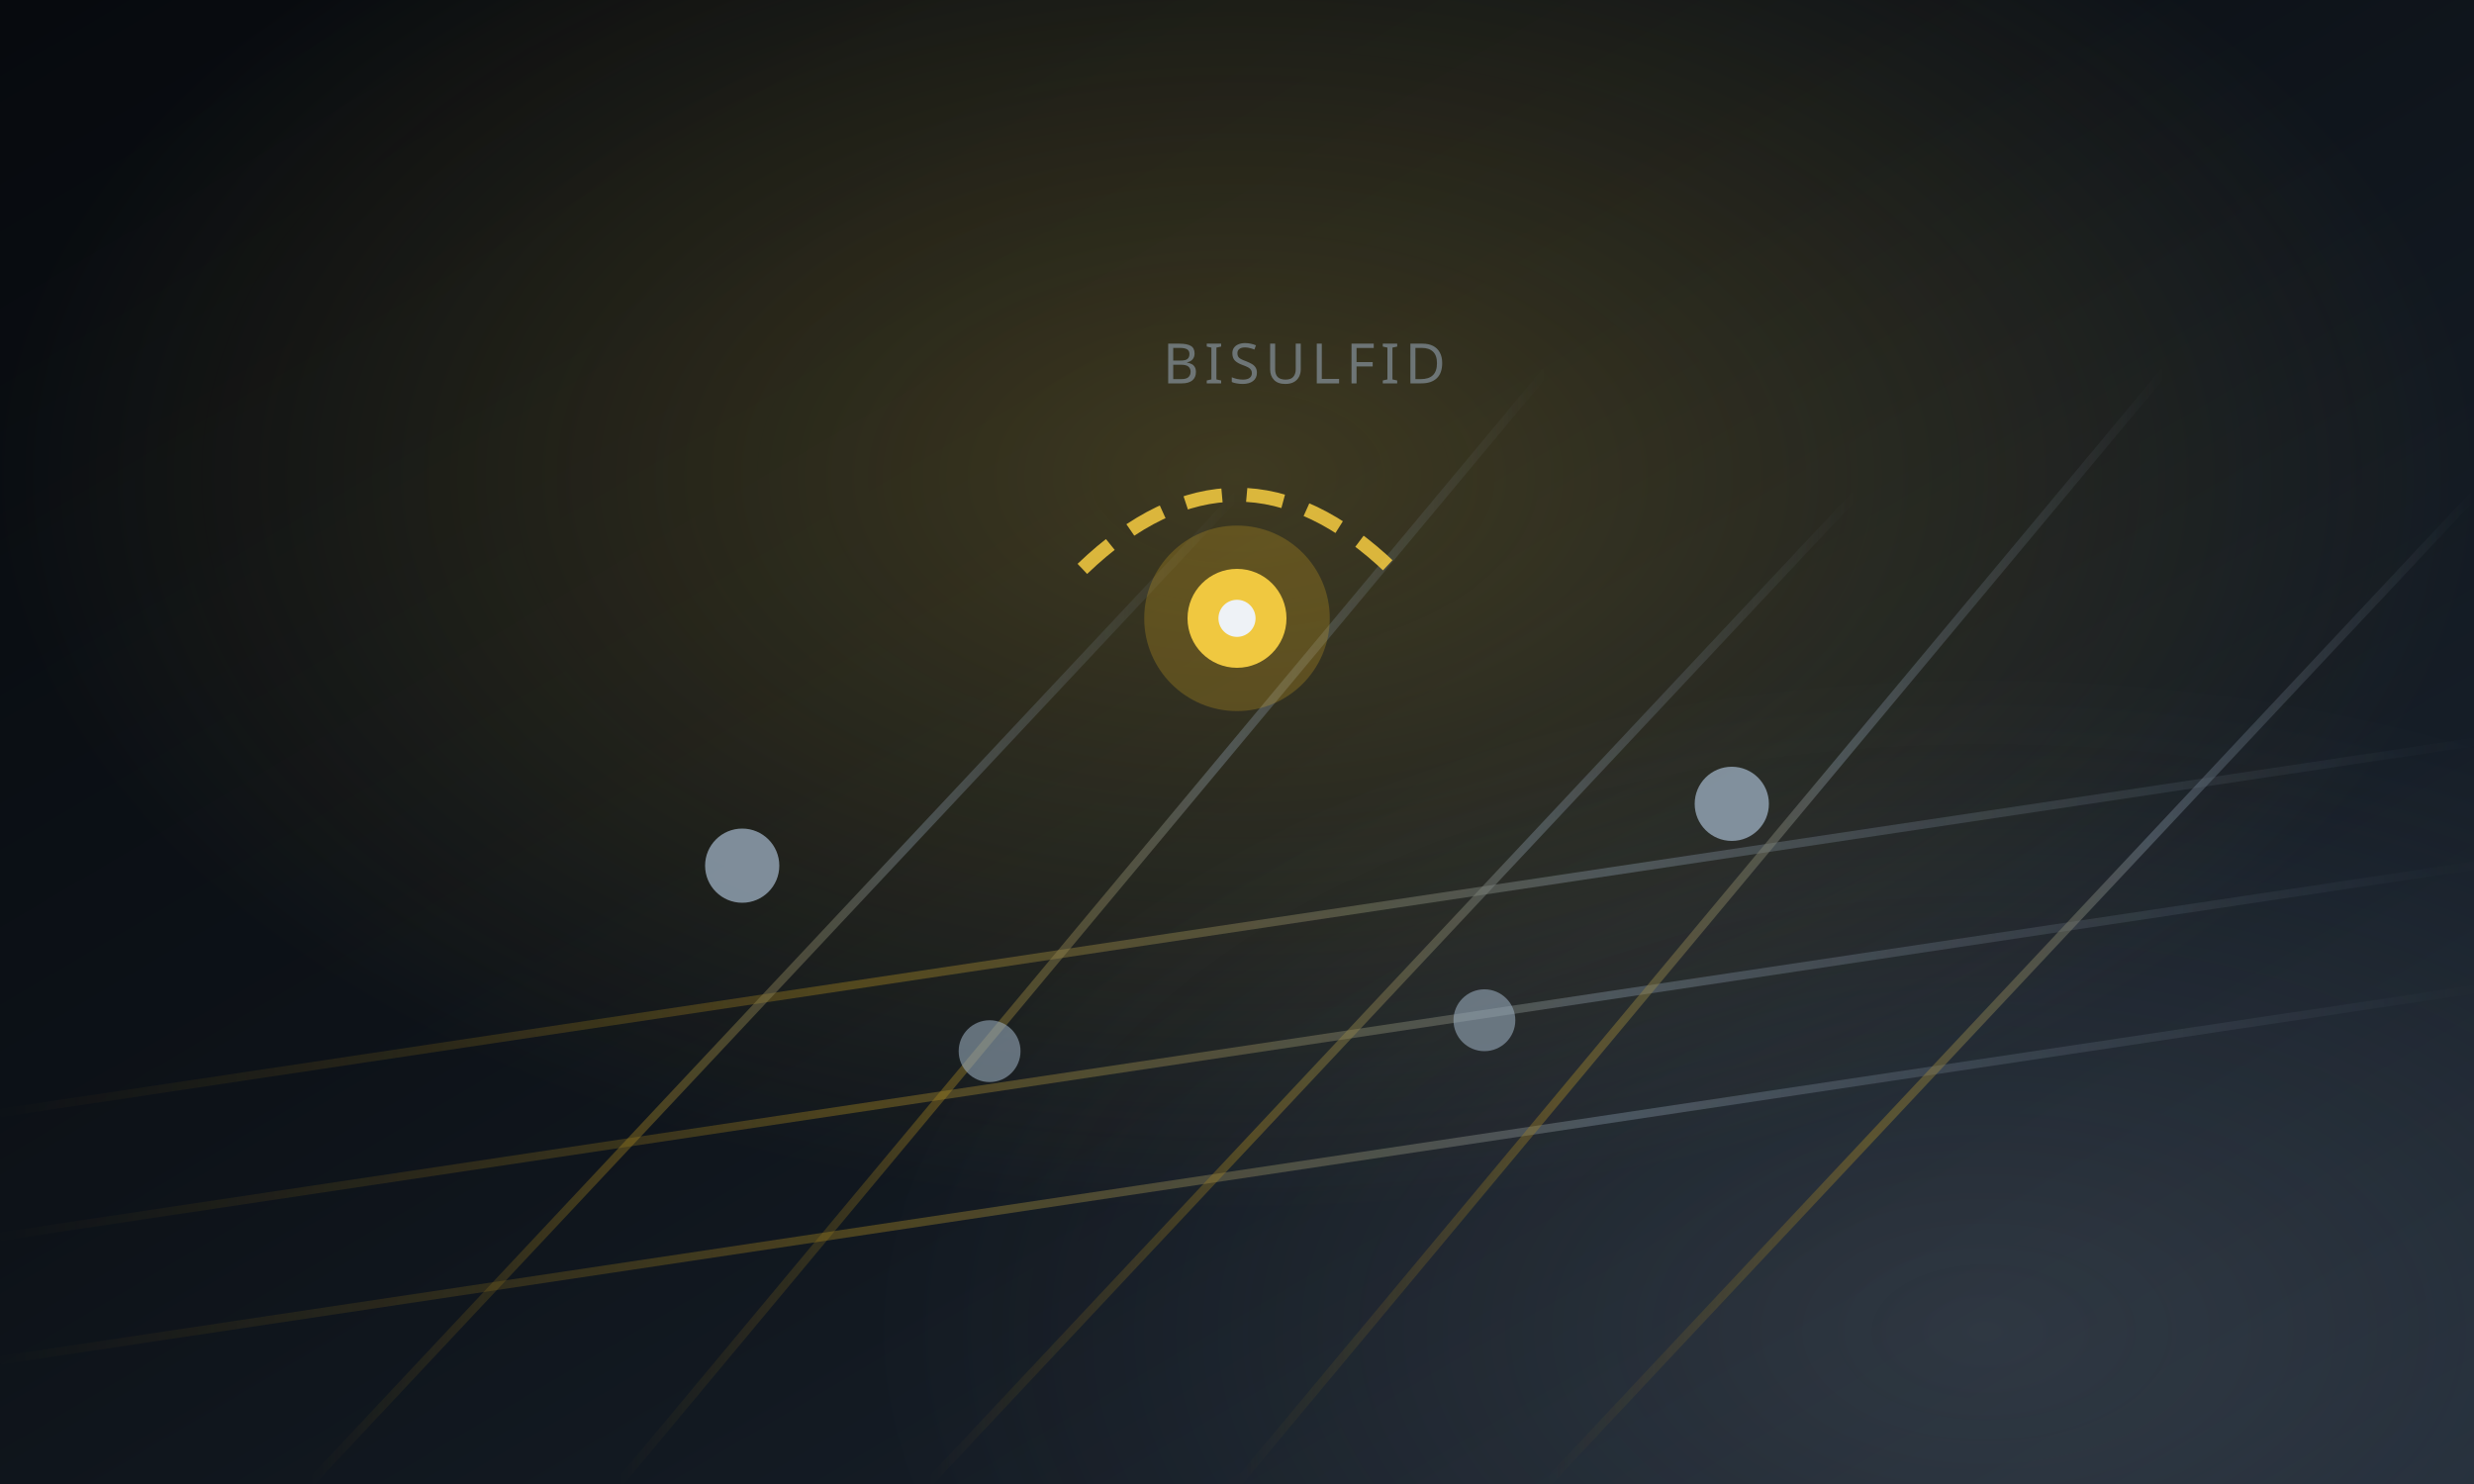
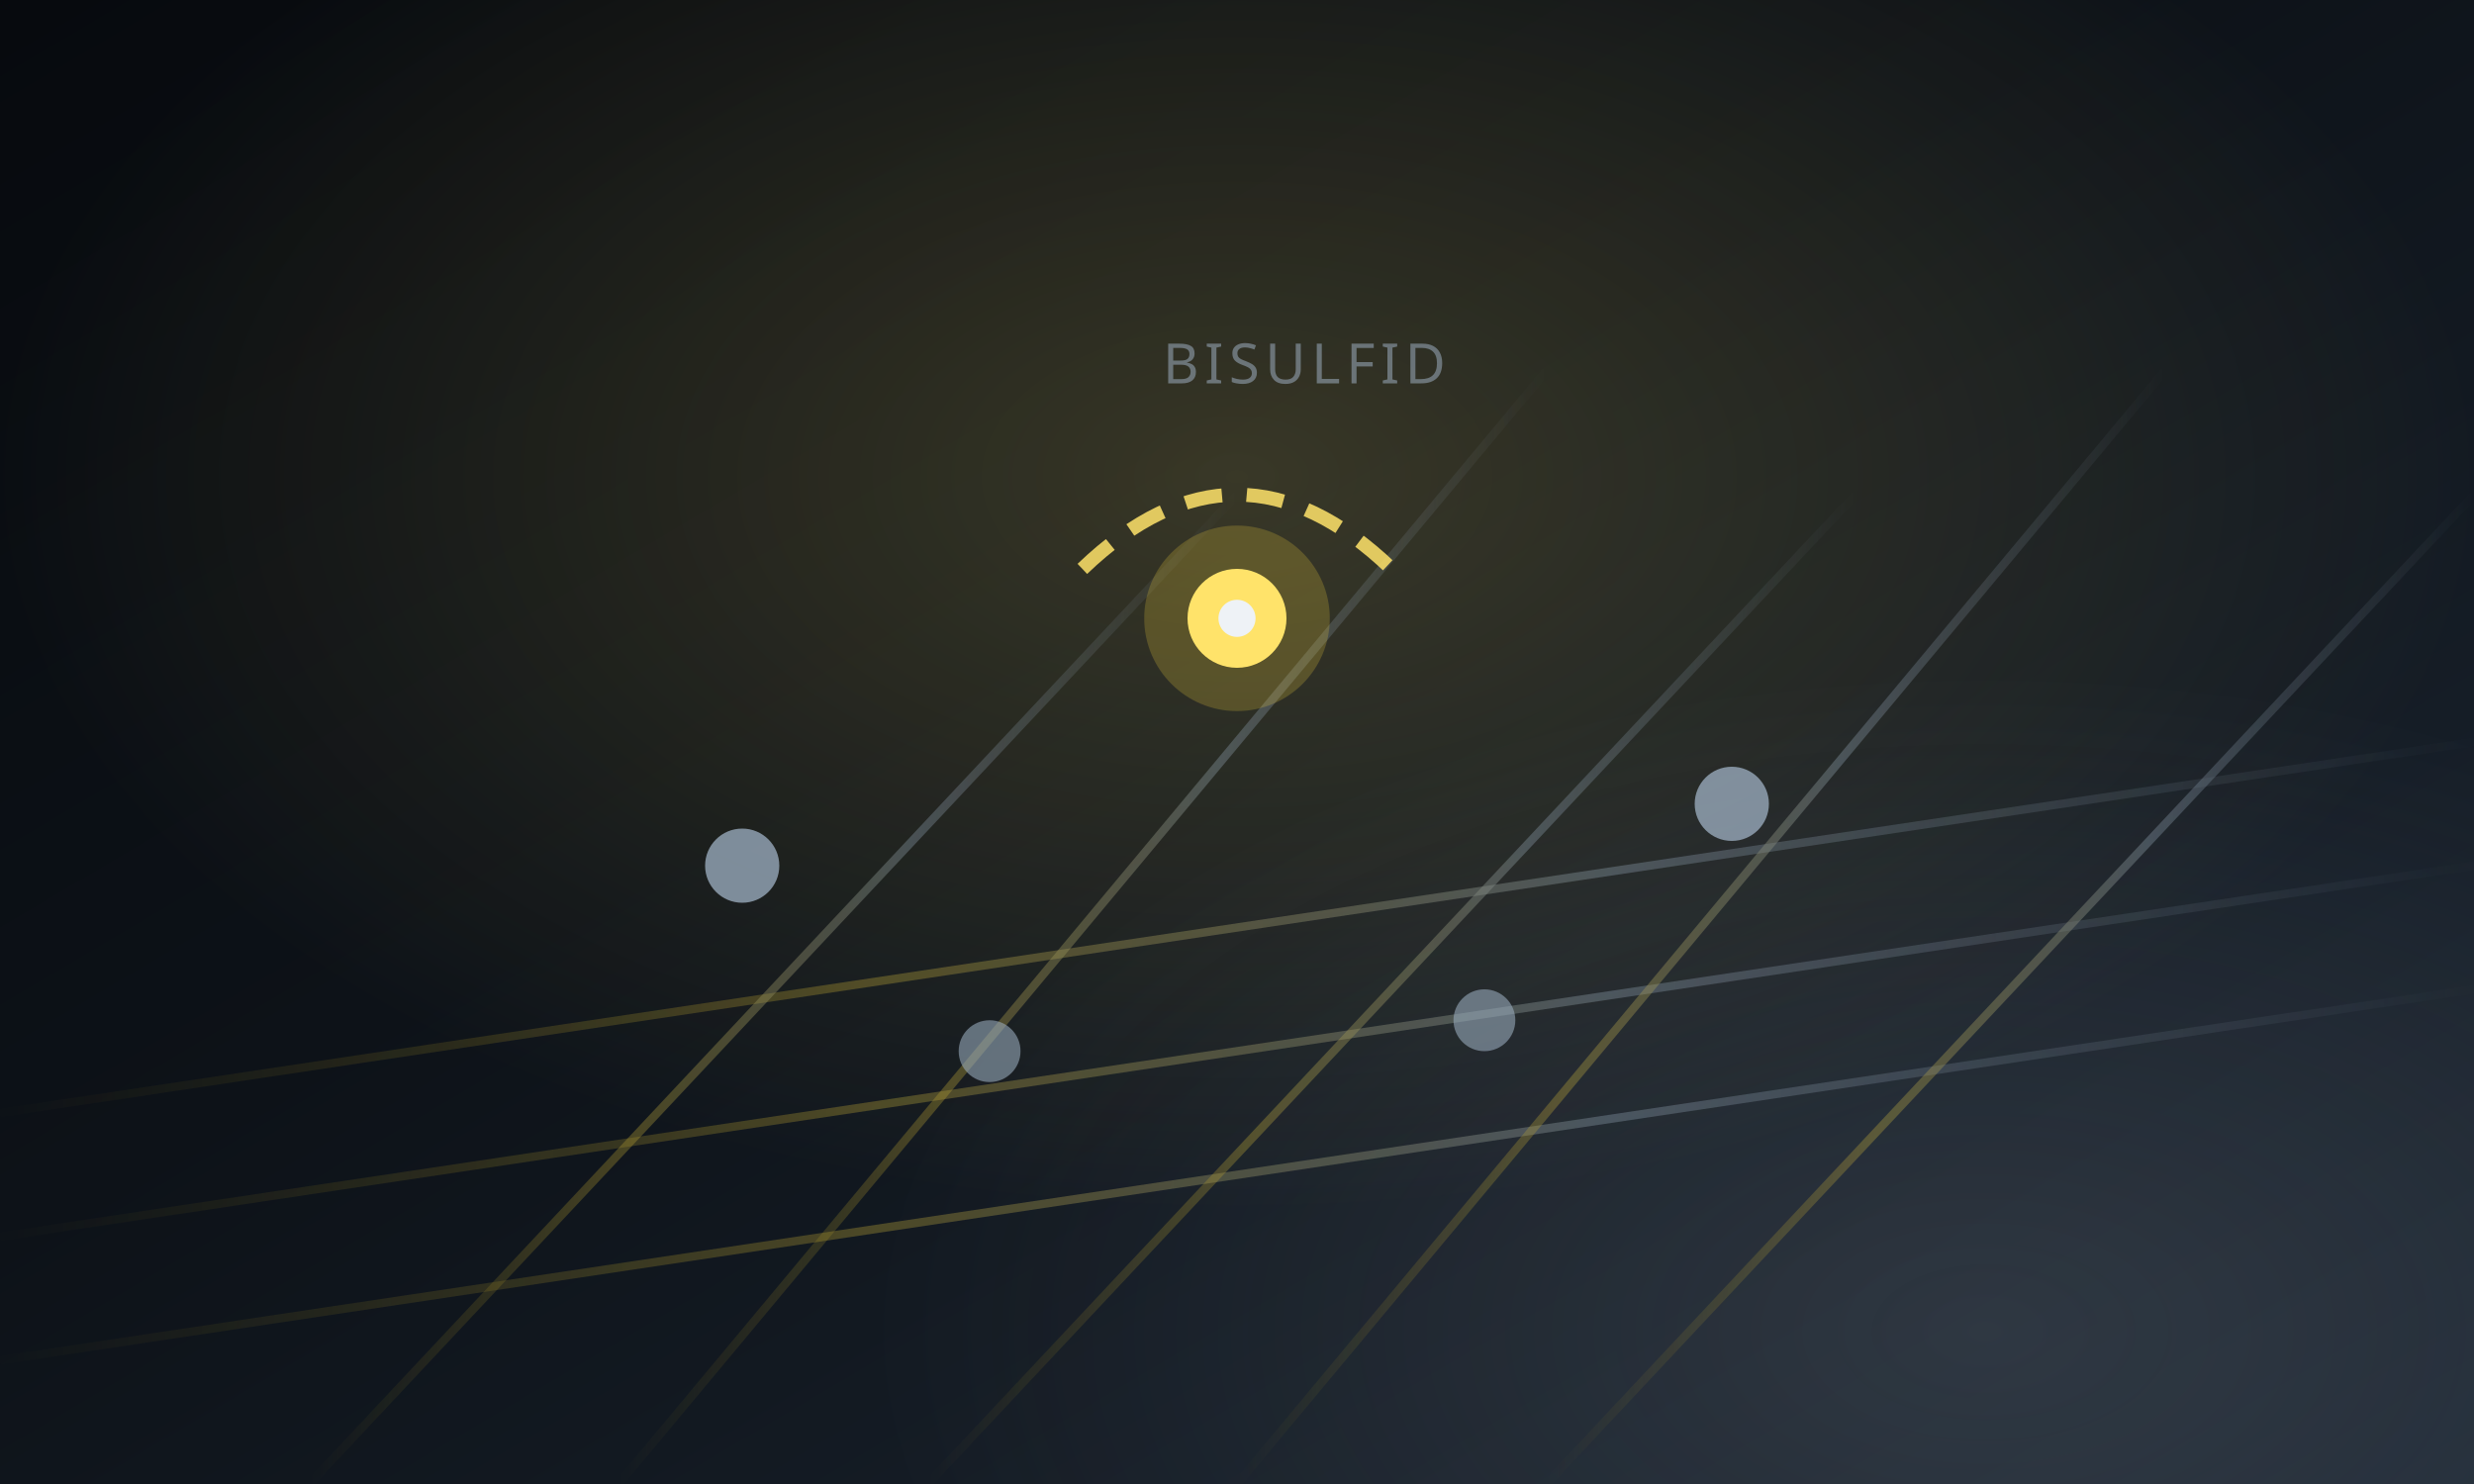
<svg xmlns="http://www.w3.org/2000/svg" viewBox="0 0 400 240" role="img" aria-label="Chemical space lattice" preserveAspectRatio="xMidYMid slice">
  <defs>
    <linearGradient id="space-bg" x1="0%" y1="0%" x2="100%" y2="100%">
      <stop offset="0%" stop-color="#070a0e" />
      <stop offset="42%" stop-color="#0d1218" />
      <stop offset="100%" stop-color="#1c2632" />
    </linearGradient>
    <linearGradient id="lattice-line" x1="0%" y1="0%" x2="100%" y2="0%">
-       <stop offset="0%" stop-color="#c89412" stop-opacity="0" />
-       <stop offset="35%" stop-color="#e0b020" stop-opacity="0.42" />
+       <stop offset="0%" stop-color="#c9a915" stop-opacity="0" />
+       <stop offset="35%" stop-color="#f2d13b" stop-opacity="0.38" />
      <stop offset="65%" stop-color="#9aacbe" stop-opacity="0.48" />
      <stop offset="100%" stop-color="#9aacbe" stop-opacity="0" />
    </linearGradient>
    <radialGradient id="sulfur-halo" cx="50%" cy="32%" r="50%">
-       <stop offset="0%" stop-color="#f0c840" stop-opacity="0.22" />
-       <stop offset="100%" stop-color="#f0c840" stop-opacity="0" />
+       <stop offset="0%" stop-color="#ffe36a" stop-opacity="0.18" />
+       <stop offset="100%" stop-color="#ffe36a" stop-opacity="0" />
    </radialGradient>
    <radialGradient id="moly-sheen" cx="80%" cy="90%" r="45%">
      <stop offset="0%" stop-color="#d8e0ea" stop-opacity="0.12" />
      <stop offset="100%" stop-color="#d8e0ea" stop-opacity="0" />
    </radialGradient>
  </defs>
  <rect width="400" height="240" fill="url(#space-bg)" />
  <rect width="400" height="240" fill="url(#sulfur-halo)" />
  <rect width="400" height="240" fill="url(#moly-sheen)" />
  <g opacity="0.68" stroke="url(#lattice-line)" stroke-width="1.35" fill="none">
    <line x1="0" y1="180" x2="400" y2="120" />
    <line x1="0" y1="200" x2="400" y2="140" />
    <line x1="0" y1="220" x2="400" y2="160" />
    <line x1="50" y1="240" x2="200" y2="80" />
    <line x1="150" y1="240" x2="300" y2="80" />
    <line x1="250" y1="240" x2="400" y2="80" />
    <line x1="100" y1="240" x2="250" y2="60" />
    <line x1="200" y1="240" x2="350" y2="60" />
  </g>
-   <circle cx="200" cy="100" r="15" fill="#e0b020" opacity="0.24" />
-   <circle cx="200" cy="100" r="8" fill="#f0c840" />
+   <circle cx="200" cy="100" r="15" fill="#f2d13b" opacity="0.22" />
+   <circle cx="200" cy="100" r="8" fill="#ffe36a" />
  <circle cx="200" cy="100" r="3" fill="#eef2f6" />
  <circle cx="120" cy="140" r="6" fill="#9aacbe" opacity="0.78" />
  <circle cx="280" cy="130" r="6" fill="#9aacbe" opacity="0.78" />
  <circle cx="160" cy="170" r="5" fill="#9aacbe" opacity="0.58" />
  <circle cx="240" cy="165" r="5" fill="#9aacbe" opacity="0.58" />
-   <path d="M 175 92 Q 200 68 225 92" fill="none" stroke="#f0c840" stroke-width="2.25" stroke-dasharray="6 4" opacity="0.88" />
+   <path d="M 175 92 Q 200 68 225 92" fill="none" stroke="#ffe36a" stroke-width="2.25" stroke-dasharray="6 4" opacity="0.85" />
  <text x="188" y="62" font-family="system-ui,sans-serif" font-size="9" fill="#9aacbe" opacity="0.55" letter-spacing="0.1em">BISULFID</text>
</svg>
